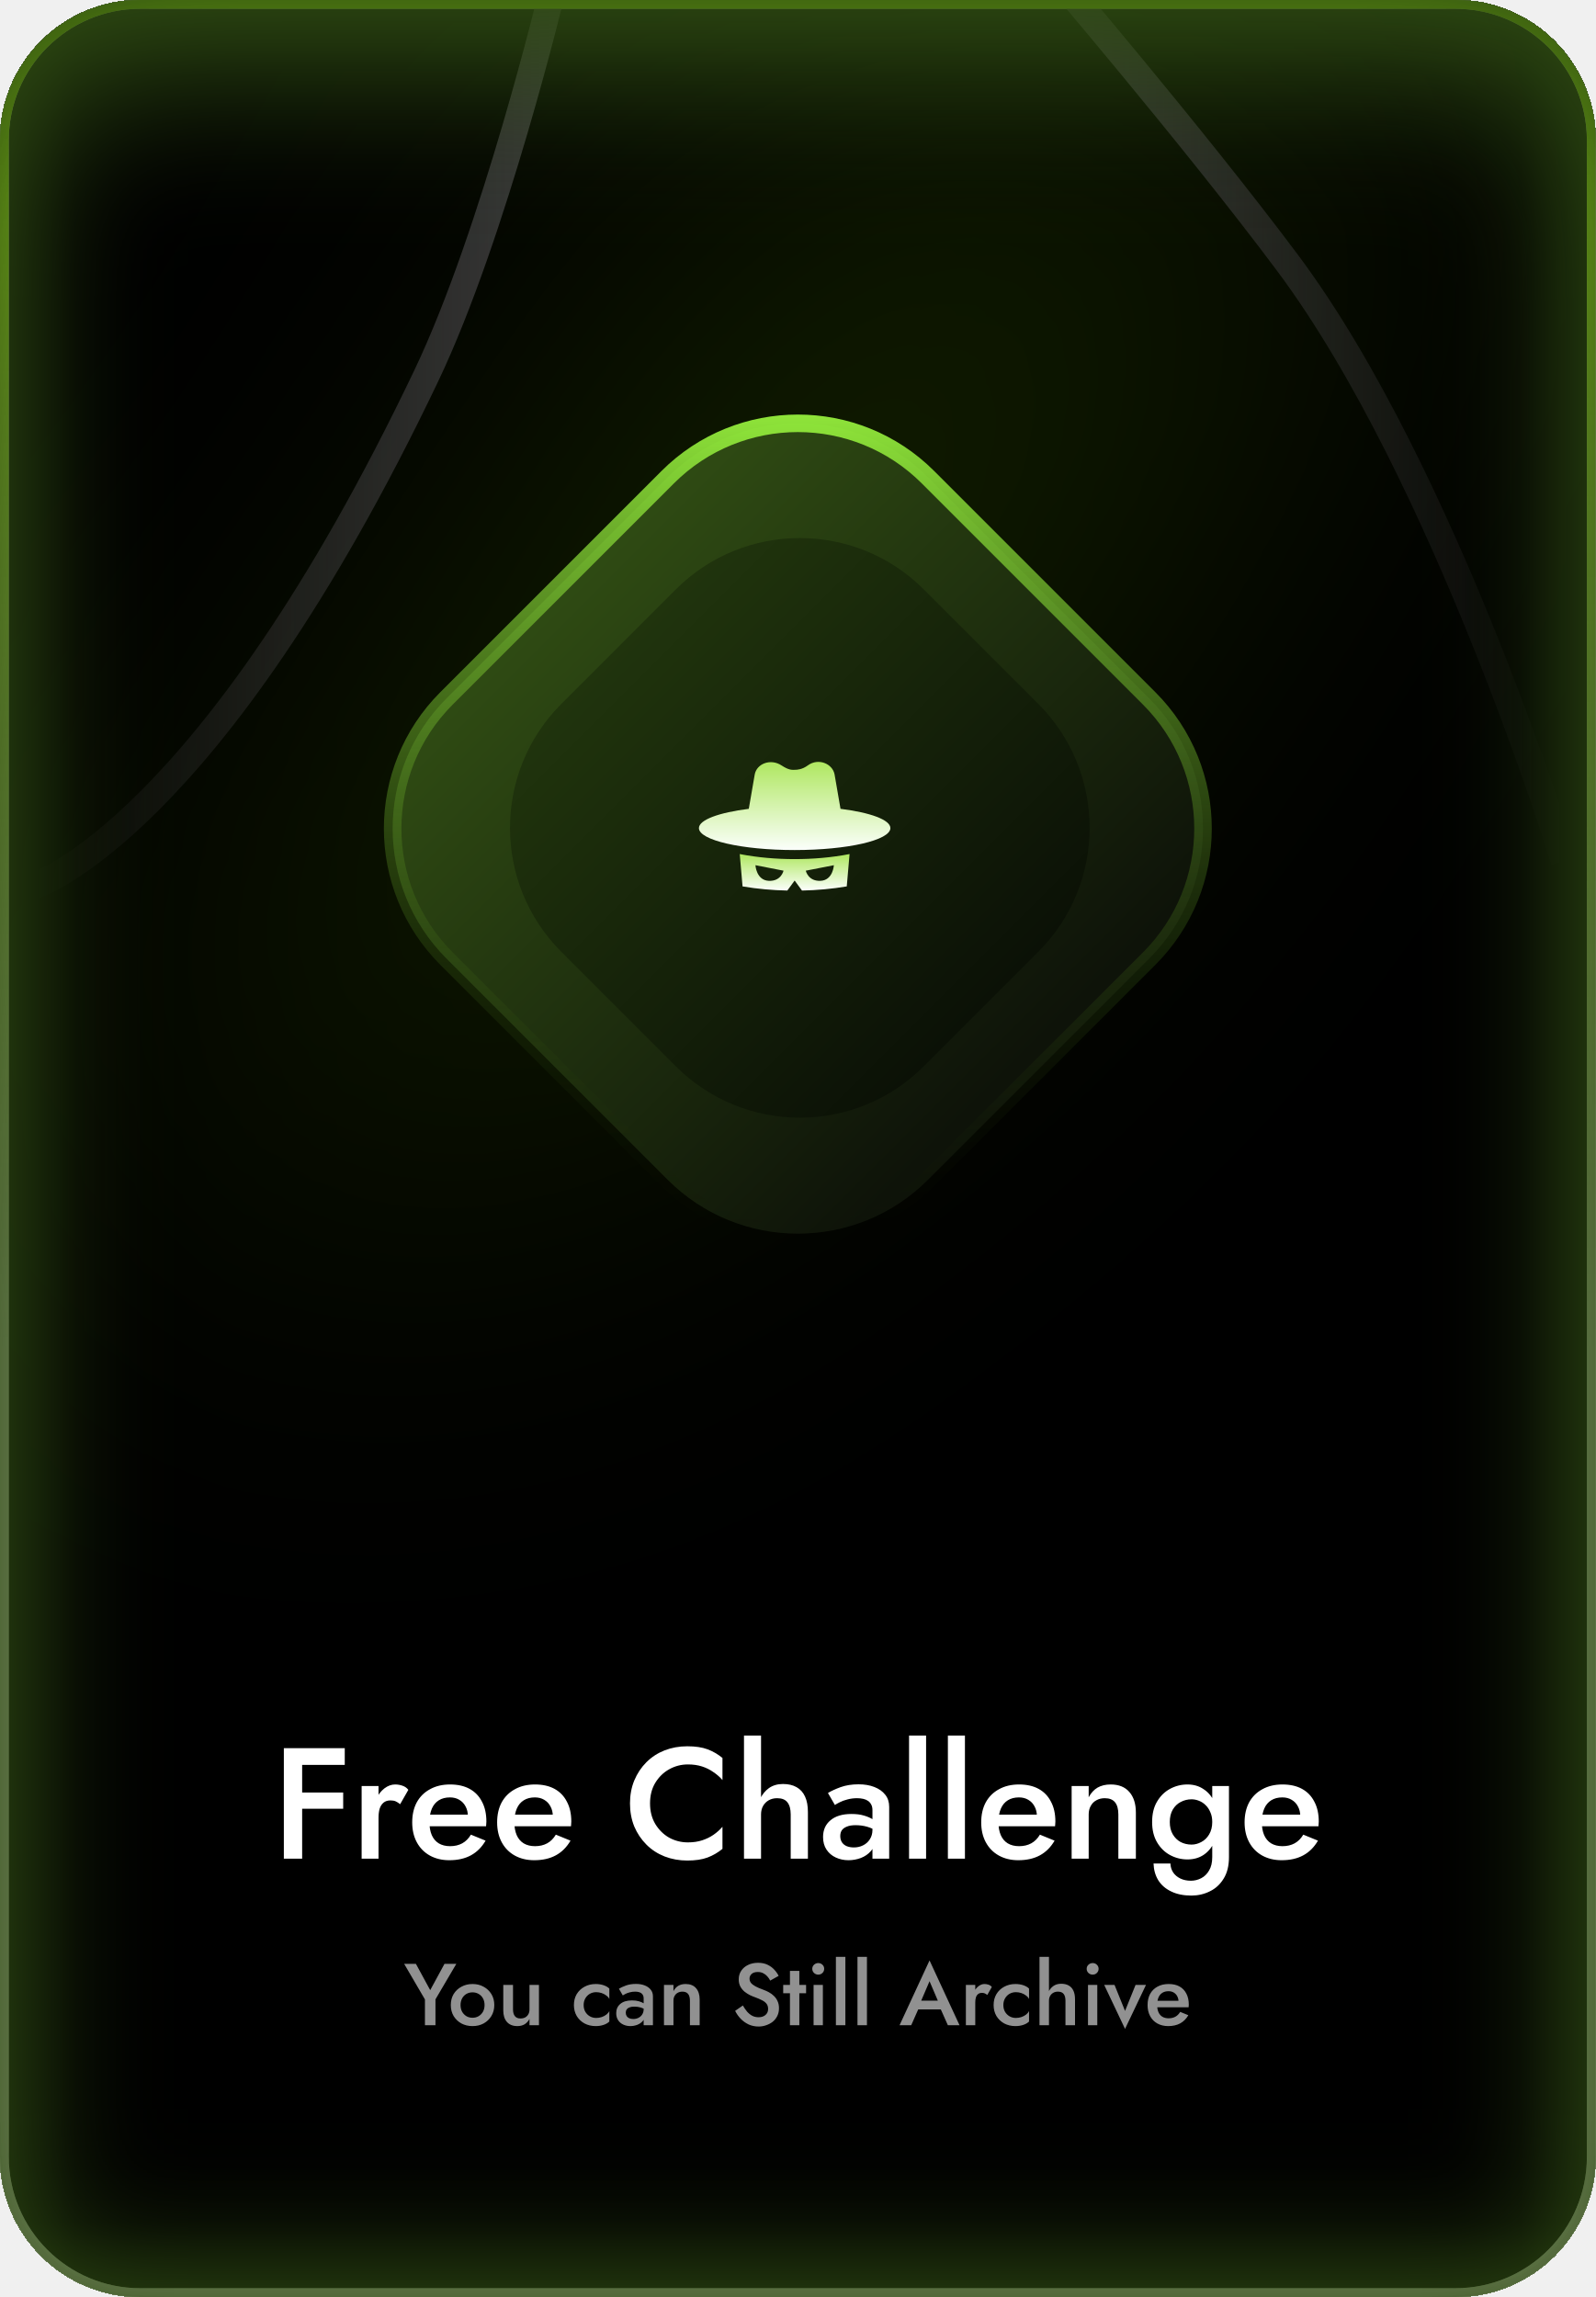
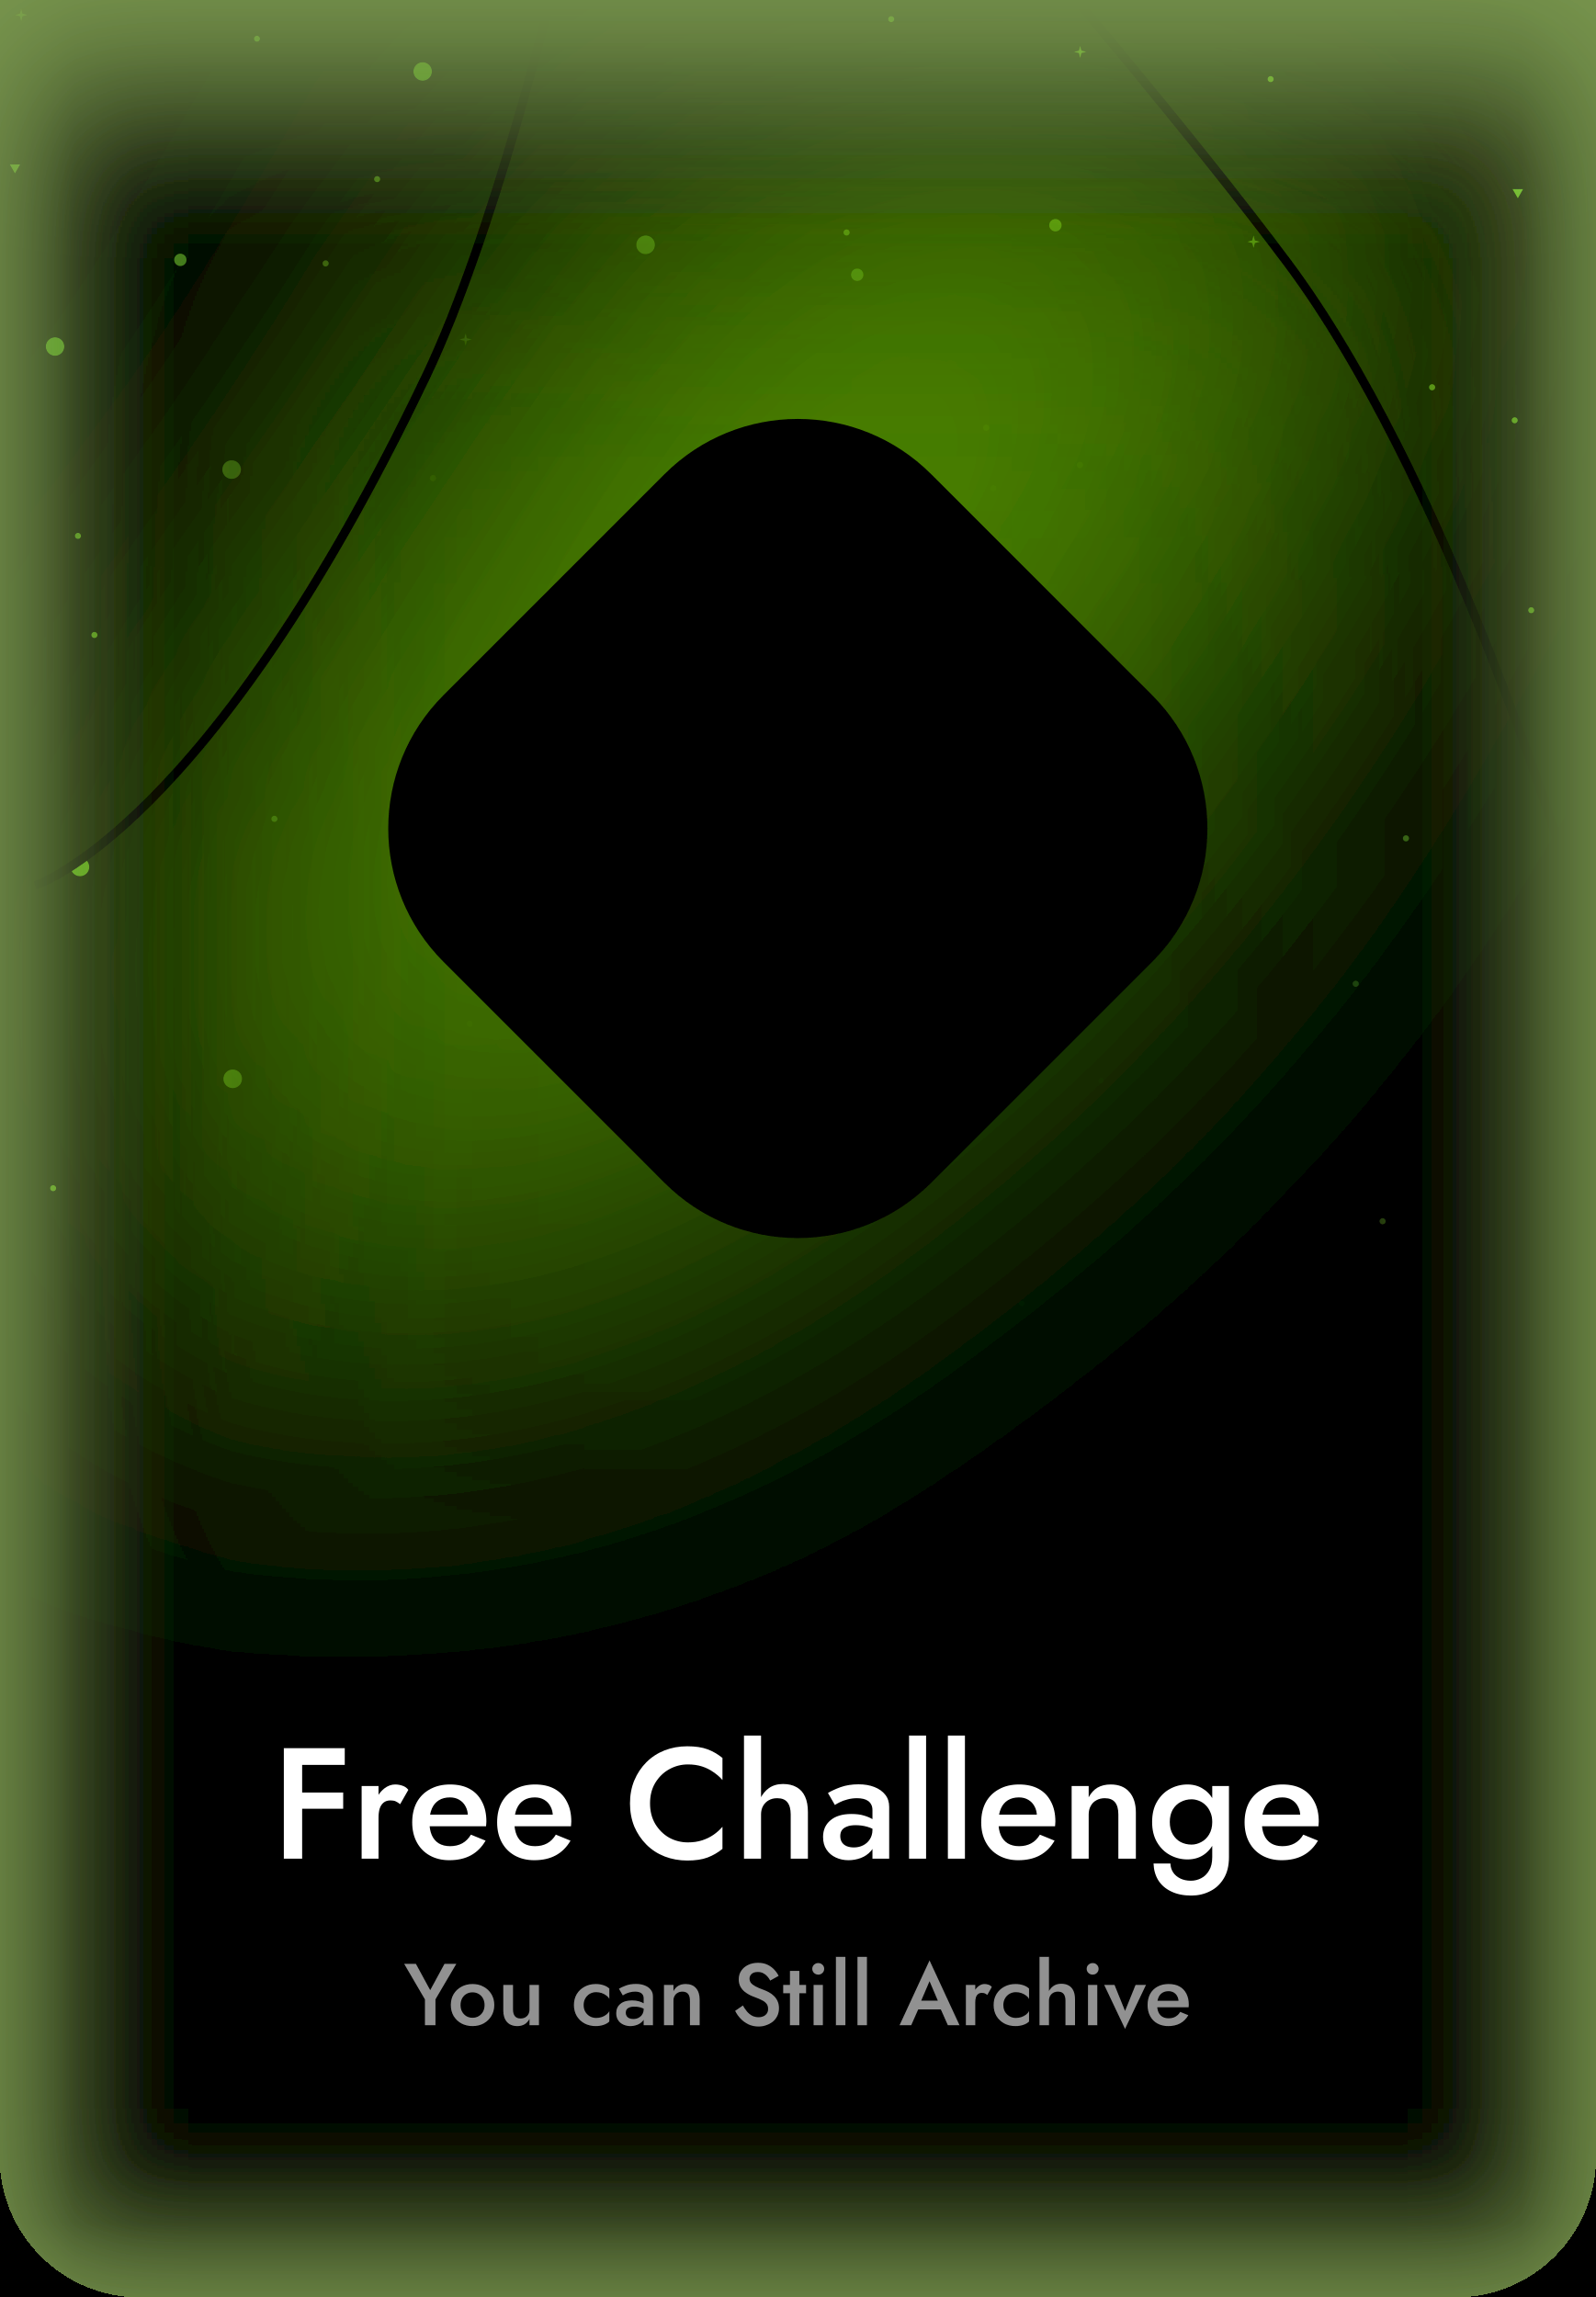
<svg xmlns="http://www.w3.org/2000/svg" width="182" height="262" viewBox="0 0 182 262" fill="none">
  <g id="Frame 83" filter="url(#filter0_i_152_4462)">
-     <g clip-path="url(#clip0_152_4462)">
+     <g clipPath="url(#clip0_152_4462)">
      <rect x="1" y="1" width="180" height="260" rx="15" fill="black" />
+       <g id="stars">
+         <ellipse id="Ellipse" cx="97.774" cy="31.341" rx="0.706" ry="0.706" transform="rotate(-180 97.774 31.3412)" fill="#9EFF3E" fillOpacity="0.15" />
+         <ellipse id="Ellipse_2" cx="120.378" cy="25.691" rx="0.706" ry="0.706" transform="rotate(-180 120.378 25.6905)" fill="#9EFF3E" fillOpacity="0.6" />
+         <ellipse id="Ellipse_3" cx="20.569" cy="29.639" rx="0.706" ry="0.706" transform="rotate(-180 20.569 29.6393)" fill="#9EFF3E" fillOpacity="0.3" />
+         <ellipse id="Ellipse_4" cx="9.122" cy="98.887" rx="1.06" ry="1.06" transform="rotate(-180 9.12214 98.8866)" fill="#9EFF3E" fillOpacity="0.3" />
+         <ellipse id="Ellipse_5" cx="55.923" cy="111.772" rx="1.06" ry="1.06" transform="rotate(-180 55.9229 111.772)" fill="#9EFF3E" fillOpacity="0.3" />
+         <ellipse id="Ellipse_6" cx="73.638" cy="27.927" rx="1.06" ry="1.06" transform="rotate(-180 73.6378 27.9268)" fill="#9EFF3E" fillOpacity="0.15" />
+         <ellipse id="Ellipse_7" cx="26.544" cy="123.051" rx="1.06" ry="1.06" transform="rotate(-180 26.544 123.051)" fill="#9EFF3E" fillOpacity="0.1" />
+         <ellipse id="Ellipse_8" cx="50.368" cy="102.869" rx="1.06" ry="1.06" transform="rotate(-180 50.3682 102.869)" fill="#9EFF3E" fillOpacity="0.15" />
+         <ellipse id="Ellipse_9" cx="26.419" cy="53.56" rx="1.06" ry="1.06" transform="rotate(-180 26.419 53.5596)" fill="#9EFF3E" fillOpacity="0.1" />
+         <ellipse id="Ellipse_10" cx="6.278" cy="39.527" rx="1.06" ry="1.06" transform="rotate(-180 6.27839 39.5272)" fill="#9EFF3E" fillOpacity="0.3" />
+         <ellipse id="Ellipse_11" cx="48.208" cy="8.149" rx="1.06" ry="1.06" transform="rotate(-180 48.2081 8.14949)" fill="#9EFF3E" fillOpacity="0.7" />
+         <ellipse id="Ellipse_12" cx="157.698" cy="139.297" rx="0.353" ry="0.353" transform="rotate(-180 157.698 139.297)" fill="#9EFF3E" fillOpacity="0.15" />
+         <ellipse id="Ellipse_13" cx="125.594" cy="123.264" rx="0.353" ry="0.353" transform="rotate(-180 125.594 123.264)" fill="#9EFF3E" fillOpacity="0.3" />
+         <ellipse id="Ellipse_14" cx="160.362" cy="95.623" rx="0.353" ry="0.353" transform="rotate(-180 160.362 95.6231)" fill="#9EFF3E" fillOpacity="0.1" />
+         <ellipse id="Ellipse_15" cx="77.059" cy="64.156" rx="0.353" ry="0.353" transform="rotate(-180 77.0589 64.1558)" fill="#9EFF3E" fillOpacity="0.3" />
+         <ellipse id="Ellipse_16" cx="154.629" cy="112.209" rx="0.353" ry="0.353" transform="rotate(-180 154.629 112.209)" fill="#9EFF3E" fillOpacity="0.6" />
+         <ellipse id="Ellipse_17" cx="53.582" cy="116.771" rx="0.353" ry="0.353" transform="rotate(-180 53.5824 116.771)" fill="#9EFF3E" fillOpacity="0.1" />
+         <ellipse id="Ellipse_18" cx="43.016" cy="20.431" rx="0.353" ry="0.353" transform="rotate(-180 43.0159 20.4307)" fill="#9EFF3E" fillOpacity="0.15" />
+         <ellipse id="Ellipse_19" cx="53.19" cy="80.292" rx="0.353" ry="0.353" transform="rotate(-180 53.1898 80.2918)" fill="#9EFF3E" fillOpacity="0.1" />
+         <ellipse id="Ellipse_20" cx="163.346" cy="44.174" rx="0.353" ry="0.353" transform="rotate(-180 163.346 44.1739)" fill="#9EFF3E" fillOpacity="0.3" />
+         <ellipse id="Ellipse_21" cx="116.555" cy="148.674" rx="0.353" ry="0.353" transform="rotate(-180 116.555 148.674)" fill="#9EFF3E" fillOpacity="0.3" />
+         <ellipse id="Ellipse_22" cx="113.293" cy="55.703" rx="0.353" ry="0.353" transform="rotate(-180 113.293 55.7032)" fill="#9EFF3E" fillOpacity="0.7" />
+         <ellipse id="Ellipse_23" cx="174.649" cy="69.602" rx="0.353" ry="0.353" transform="rotate(-180 174.649 69.6024)" fill="#9EFF3E" fillOpacity="0.15" />
+         <ellipse id="Ellipse_24" cx="10.768" cy="72.428" rx="0.353" ry="0.353" transform="rotate(-180 10.7679 72.4281)" fill="#9EFF3E" fillOpacity="0.1" />
+         <ellipse id="Ellipse_25" cx="31.299" cy="93.399" rx="0.353" ry="0.353" transform="rotate(-180 31.2992 93.3988)" fill="#9EFF3E" fillOpacity="0.3" />
+         <ellipse id="Ellipse_26" cx="144.926" cy="9.024" rx="0.353" ry="0.353" transform="rotate(-180 144.926 9.02352)" fill="#9EFF3E" fillOpacity="0.1" />
+         <ellipse id="Ellipse_27" cx="112.506" cy="97.179" rx="0.353" ry="0.353" transform="rotate(-180 112.506 97.1793)" fill="#9EFF3E" fillOpacity="0.15" />
+         <ellipse id="Ellipse_28" cx="37.141" cy="30.046" rx="0.353" ry="0.353" transform="rotate(-180 37.1409 30.0462)" fill="#9EFF3E" fillOpacity="0.3" />
+         <ellipse id="Ellipse_29" cx="112.489" cy="48.781" rx="0.353" ry="0.353" transform="rotate(-180 112.489 48.7813)" fill="#9EFF3E" fillOpacity="0.1" />
+         <ellipse id="Ellipse_30" cx="123.168" cy="53.036" rx="0.353" ry="0.353" transform="rotate(-180 123.168 53.036)" fill="#9EFF3E" fillOpacity="0.3" />
+         <ellipse id="Ellipse_31" cx="8.889" cy="61.126" rx="0.353" ry="0.353" transform="rotate(-180 8.889 61.1258)" fill="#9EFF3E" fillOpacity="0.15" />
+         <ellipse id="Ellipse_32" cx="101.649" cy="2.18" rx="0.353" ry="0.353" transform="rotate(-180 101.649 2.17952)" fill="#9EFF3E" fillOpacity="0.1" />
+         <ellipse id="Ellipse_33" cx="96.561" cy="26.517" rx="0.353" ry="0.353" transform="rotate(-180 96.5609 26.5169)" fill="#9EFF3E" fillOpacity="0.1" />
+         <ellipse id="Ellipse_34" cx="6.059" cy="135.53" rx="0.353" ry="0.353" transform="rotate(-180 6.05892 135.53)" fill="#9EFF3E" fillOpacity="0.3" />
+         <ellipse id="Ellipse_35" cx="29.307" cy="4.417" rx="0.353" ry="0.353" transform="rotate(-180 29.307 4.41732)" fill="#9EFF3E" fillOpacity="0.1" />
+         <path id="Polygon" d="M173.122 22.63L172.51 21.57L173.733 21.57L173.122 22.63Z" fill="#9EFF3E" fillOpacity="0.6" />
+         <ellipse id="Ellipse_36" cx="49.385" cy="54.533" rx="0.353" ry="0.353" transform="rotate(-180 49.3851 54.5335)" fill="#9EFF3E" fillOpacity="0.1" />
+         <path id="Polygon_2" d="M1.706 19.804L1.094 18.744L2.317 18.744L1.706 19.804Z" fill="#9EFF3E" fillOpacity="0.1" />
+         <path id="Star" d="M2.419 2.413L2.269 1.856L1.712 1.706L2.269 1.557L2.419 1L2.568 1.557L3.125 1.706L2.568 1.856L2.419 2.413Z" fill="#9EFF3E" fillOpacity="0.1" />
+         <path id="Star_2" d="M142.977 28.28L142.827 27.724L142.271 27.574L142.827 27.424L142.977 26.867L143.127 27.424L143.684 27.574L143.127 27.724L142.977 28.28Z" fill="#9EFF3E" fillOpacity="0.6" />
+         <path id="Star_3" d="M89.483 58.351L89.333 57.794L88.777 57.644L89.333 57.494L89.483 56.938L89.633 57.494L90.189 57.644L89.633 57.794L89.483 58.351Z" fill="#9EFF3E" fillOpacity="0.1" />
+         <path id="Star_4" d="M123.2 6.619L123.05 6.062L122.493 5.912L123.05 5.763L123.2 5.206L123.35 5.763L123.906 5.912L123.35 6.062L123.2 6.619Z" fill="#9EFF3E" fillOpacity="0.8" />
+         <path id="Star_5" d="M113.43 108.876L113.28 108.32L112.724 108.17L113.28 108.02L113.43 107.464L113.58 108.02L114.137 108.17L113.58 108.32L113.43 108.876Z" fill="#9EFF3E" fillOpacity="0.15" />
+         <path id="Star_6" d="M53.106 39.432L52.956 38.875L52.4 38.725L52.956 38.575L53.106 38.019L53.256 38.575L53.812 38.725L53.256 38.875L53.106 39.432Z" fill="#9EFF3E" fillOpacity="0.3" />
+         <ellipse id="Ellipse_37" cx="172.764" cy="47.941" rx="0.353" ry="0.353" transform="rotate(-180 172.764 47.941)" fill="#9EFF3E" fillOpacity="0.3" />
+       </g>
      <g id="Vector 4" filter="url(#filter1_f_152_4462)">
-         <path d="M88.358 18.606C88.358 18.606 88.749 18.005 88.496 18.557L178.778 -13.487C178.778 -13.487 152.69 8.437 127.96 58.713C103.231 108.989 40.843 135.569 40.843 135.569L5.219 121.965C5.219 121.965 37.132 108.73 64.828 60.464C84.044 26.977 87.922 19.808 88.496 18.557L88.358 18.606Z" fill="#5A9B00" fill-opacity="0.25" />
+         <path d="M88.358 18.606C88.358 18.606 88.749 18.005 88.496 18.557L178.778 -13.487C178.778 -13.487 152.69 8.437 127.96 58.713C103.231 108.989 40.843 135.569 40.843 135.569L5.219 121.965C5.219 121.965 37.132 108.73 64.828 60.464C84.044 26.977 87.922 19.808 88.496 18.557L88.358 18.606Z" fill="#5A9B00" fillOpacity="0.25" />
        <path d="M88.358 18.606C88.358 18.606 92.525 12.198 64.828 60.464C37.132 108.73 5.219 121.965 5.219 121.965L40.843 135.569C40.843 135.569 103.231 108.989 127.96 58.713C152.69 8.437 178.778 -13.487 178.778 -13.487C143.467 -0.954 123.669 6.073 88.358 18.606Z" stroke="black" />
      </g>
      <g id="Group 219">
-         <path id="Vector 5" d="M63.034 -1.188C63.034 -1.188 56.384 26.594 48.614 42.875C23.894 94.672 4 101 4 101" stroke="url(#paint0_linear_152_4462)" stroke-width="3" />
-         <path id="Vector 6" d="M119.366 -4C119.366 -4 136.136 15.629 146.855 29.984C164.881 54.125 178.4 98.188 178.4 98.188" stroke="url(#paint1_linear_152_4462)" stroke-width="3" />
+         <path id="Vector 5" d="M63.034 -1.188C63.034 -1.188 56.384 26.594 48.614 42.875C23.894 94.672 4 101 4 101" stroke="url(#paint0_linear_152_4462)" strokeWidth="3" />
+         <path id="Vector 6" d="M119.366 -4C119.366 -4 136.136 15.629 146.855 29.984C164.881 54.125 178.4 98.188 178.4 98.188" stroke="url(#paint1_linear_152_4462)" strokeWidth="3" />
      </g>
      <g id="magnet">
-         <rect id="Rectangle 164" x="36.086" y="94.5" width="77.66" height="77.66" rx="21" transform="rotate(-45 36.0858 94.5)" fill="url(#paint2_linear_152_4462)" stroke="url(#paint3_linear_152_4462)" stroke-width="2" />
+         <rect id="Rectangle 164" x="36.086" y="94.5" width="77.66" height="77.66" rx="21" transform="rotate(-45 36.0858 94.5)" fill="url(#paint2_linear_152_4462)" stroke="url(#paint3_linear_152_4462)" strokeWidth="2" />
        <path id="Rectangle 165" d="M64.027 108.57C56.216 100.759 56.216 88.096 64.027 80.286L77.084 67.229C84.894 59.418 97.557 59.418 105.368 67.229L118.425 80.286C126.235 88.096 126.235 100.759 118.425 108.57L105.368 121.627C97.557 129.437 84.894 129.437 77.084 121.627L64.027 108.57Z" fill="url(#paint4_linear_152_4462)" />
-         <g id="hacker 1" clip-path="url(#clip1_152_4462)">
+         <g id="hacker 1" clipPath="url(#clip1_152_4462)">
          <g id="SVGRepo_iconCarrier">
            <g id="Group">
              <path id="Vector" d="M95.867 92.255C95.588 90.62 95.284 88.844 95.191 88.338C94.965 87.106 93.341 86.416 92.135 87.305C91.503 87.771 90.937 87.805 90.637 87.805C90.337 87.805 90.005 87.871 89.139 87.305C87.885 86.485 86.309 87.106 86.083 88.338C85.99 88.844 85.686 90.62 85.407 92.255C82.018 92.68 79.719 93.506 79.719 94.454C79.719 95.838 84.608 96.958 90.637 96.958C96.667 96.958 101.556 95.838 101.556 94.454C101.556 93.506 99.256 92.68 95.867 92.255Z" fill="url(#paint5_linear_152_4462)" />
              <path id="Vector_2" d="M84.373 97.415L84.695 101.105C86.382 101.392 88.096 101.541 89.8 101.578L90.637 100.436L91.474 101.578C93.179 101.541 94.892 101.392 96.58 101.105L96.901 97.415C94.838 97.815 92.726 97.991 90.637 97.991C88.548 97.991 86.437 97.815 84.373 97.415ZM87.681 100.467C86.254 100.4 86.164 98.686 86.164 98.686L89.368 99.311C89.368 99.311 89.109 100.535 87.681 100.467ZM95.11 98.686C95.11 98.686 95.021 100.4 93.593 100.467C92.166 100.535 91.906 99.311 91.906 99.311L95.11 98.686Z" fill="url(#paint6_linear_152_4462)" />
            </g>
          </g>
        </g>
      </g>
      <g id="Frame 84">
        <path id="Free Challenge" d="M33.689 201.308V199.4H39.323V201.308H33.689ZM33.689 206.312V204.458H39.143V206.312H33.689ZM32.375 199.4H34.463V212H32.375V199.4ZM43.174 203.72V212H41.248V203.72H43.174ZM45.64 205.79C45.46 205.646 45.292 205.538 45.136 205.466C44.98 205.394 44.782 205.358 44.542 205.358C44.218 205.358 43.954 205.442 43.75 205.61C43.546 205.778 43.396 206.012 43.3 206.312C43.216 206.6 43.174 206.942 43.174 207.338L42.526 206.96C42.526 206.3 42.646 205.718 42.886 205.214C43.138 204.698 43.456 204.29 43.84 203.99C44.236 203.69 44.644 203.54 45.064 203.54C45.364 203.54 45.646 203.588 45.91 203.684C46.174 203.768 46.396 203.924 46.576 204.152L45.64 205.79ZM51.246 212.18C50.406 212.18 49.662 212 49.014 211.64C48.378 211.28 47.886 210.776 47.538 210.128C47.19 209.48 47.016 208.724 47.016 207.86C47.016 206.984 47.19 206.222 47.538 205.574C47.898 204.926 48.402 204.428 49.05 204.08C49.698 203.72 50.46 203.54 51.336 203.54C52.212 203.54 52.956 203.708 53.568 204.044C54.18 204.38 54.648 204.866 54.972 205.502C55.308 206.126 55.476 206.882 55.476 207.77C55.476 207.866 55.47 207.968 55.458 208.076C55.458 208.184 55.452 208.262 55.44 208.31H48.168V206.978H53.784L53.19 207.806C53.226 207.734 53.262 207.638 53.298 207.518C53.346 207.386 53.37 207.278 53.37 207.194C53.37 206.75 53.28 206.366 53.1 206.042C52.932 205.718 52.692 205.466 52.38 205.286C52.08 205.106 51.726 205.016 51.318 205.016C50.826 205.016 50.406 205.124 50.058 205.34C49.71 205.556 49.446 205.868 49.266 206.276C49.086 206.684 48.99 207.188 48.978 207.788C48.978 208.388 49.068 208.898 49.248 209.318C49.428 209.726 49.692 210.038 50.04 210.254C50.4 210.47 50.832 210.578 51.336 210.578C51.864 210.578 52.326 210.47 52.722 210.254C53.118 210.038 53.448 209.708 53.712 209.264L55.386 209.948C54.954 210.692 54.396 211.25 53.712 211.622C53.028 211.994 52.206 212.18 51.246 212.18ZM60.932 212.18C60.092 212.18 59.348 212 58.7 211.64C58.064 211.28 57.572 210.776 57.224 210.128C56.876 209.48 56.702 208.724 56.702 207.86C56.702 206.984 56.876 206.222 57.224 205.574C57.584 204.926 58.088 204.428 58.736 204.08C59.384 203.72 60.146 203.54 61.022 203.54C61.898 203.54 62.642 203.708 63.254 204.044C63.866 204.38 64.334 204.866 64.658 205.502C64.994 206.126 65.162 206.882 65.162 207.77C65.162 207.866 65.156 207.968 65.144 208.076C65.144 208.184 65.138 208.262 65.126 208.31H57.854V206.978H63.47L62.876 207.806C62.912 207.734 62.948 207.638 62.984 207.518C63.032 207.386 63.056 207.278 63.056 207.194C63.056 206.75 62.966 206.366 62.786 206.042C62.618 205.718 62.378 205.466 62.066 205.286C61.766 205.106 61.412 205.016 61.004 205.016C60.512 205.016 60.092 205.124 59.744 205.34C59.396 205.556 59.132 205.868 58.952 206.276C58.772 206.684 58.676 207.188 58.664 207.788C58.664 208.388 58.754 208.898 58.934 209.318C59.114 209.726 59.378 210.038 59.726 210.254C60.086 210.47 60.518 210.578 61.022 210.578C61.55 210.578 62.012 210.47 62.408 210.254C62.804 210.038 63.134 209.708 63.398 209.264L65.072 209.948C64.64 210.692 64.082 211.25 63.398 211.622C62.714 211.994 61.892 212.18 60.932 212.18ZM74.142 205.7C74.142 206.588 74.34 207.368 74.736 208.04C75.144 208.712 75.672 209.234 76.32 209.606C76.98 209.966 77.694 210.146 78.462 210.146C79.062 210.146 79.602 210.068 80.082 209.912C80.562 209.756 80.994 209.546 81.378 209.282C81.774 209.006 82.116 208.7 82.404 208.364V210.884C81.876 211.316 81.306 211.646 80.694 211.874C80.082 212.102 79.314 212.216 78.39 212.216C77.466 212.216 76.602 212.06 75.798 211.748C75.006 211.436 74.316 210.986 73.728 210.398C73.14 209.81 72.678 209.12 72.342 208.328C72.018 207.524 71.856 206.648 71.856 205.7C71.856 204.752 72.018 203.882 72.342 203.09C72.678 202.286 73.14 201.59 73.728 201.002C74.316 200.414 75.006 199.964 75.798 199.652C76.602 199.34 77.466 199.184 78.39 199.184C79.314 199.184 80.082 199.298 80.694 199.526C81.306 199.754 81.876 200.084 82.404 200.516V203.036C82.116 202.7 81.774 202.4 81.378 202.136C80.994 201.86 80.562 201.644 80.082 201.488C79.602 201.332 79.062 201.254 78.462 201.254C77.694 201.254 76.98 201.44 76.32 201.812C75.672 202.172 75.144 202.688 74.736 203.36C74.34 204.02 74.142 204.8 74.142 205.7ZM86.803 197.96V212H84.859V197.96H86.803ZM90.187 206.96C90.187 206.348 90.061 205.886 89.809 205.574C89.569 205.262 89.179 205.106 88.639 205.106C88.279 205.106 87.961 205.184 87.685 205.34C87.409 205.496 87.193 205.712 87.037 205.988C86.881 206.264 86.803 206.588 86.803 206.96H86.335C86.335 206.3 86.455 205.712 86.695 205.196C86.935 204.68 87.271 204.266 87.703 203.954C88.147 203.642 88.681 203.486 89.305 203.486C89.917 203.486 90.433 203.606 90.853 203.846C91.285 204.086 91.609 204.446 91.825 204.926C92.041 205.394 92.149 205.982 92.149 206.69V212H90.187V206.96ZM95.839 209.426C95.839 209.702 95.905 209.942 96.037 210.146C96.169 210.338 96.349 210.482 96.577 210.578C96.817 210.674 97.087 210.722 97.387 210.722C97.771 210.722 98.119 210.644 98.431 210.488C98.755 210.332 99.013 210.104 99.205 209.804C99.409 209.492 99.511 209.132 99.511 208.724L99.799 209.804C99.799 210.332 99.643 210.776 99.331 211.136C99.031 211.484 98.647 211.748 98.179 211.928C97.723 212.096 97.255 212.18 96.775 212.18C96.259 212.18 95.779 212.078 95.335 211.874C94.891 211.67 94.537 211.37 94.273 210.974C94.009 210.578 93.877 210.098 93.877 209.534C93.877 208.73 94.159 208.094 94.723 207.626C95.287 207.146 96.085 206.906 97.117 206.906C97.669 206.906 98.143 206.966 98.539 207.086C98.947 207.206 99.283 207.35 99.547 207.518C99.811 207.674 99.997 207.818 100.105 207.95V208.94C99.733 208.676 99.337 208.484 98.917 208.364C98.497 208.244 98.053 208.184 97.585 208.184C97.177 208.184 96.847 208.238 96.595 208.346C96.343 208.442 96.151 208.58 96.019 208.76C95.899 208.94 95.839 209.162 95.839 209.426ZM95.227 205.88L94.435 204.512C94.807 204.284 95.287 204.062 95.875 203.846C96.475 203.63 97.159 203.522 97.927 203.522C98.611 203.522 99.211 203.624 99.727 203.828C100.255 204.032 100.669 204.326 100.969 204.71C101.269 205.082 101.419 205.544 101.419 206.096V212H99.511V206.474C99.511 206.21 99.463 205.994 99.367 205.826C99.283 205.658 99.163 205.52 99.007 205.412C98.851 205.304 98.665 205.226 98.449 205.178C98.233 205.13 97.999 205.106 97.747 205.106C97.363 205.106 96.997 205.154 96.649 205.25C96.313 205.334 96.019 205.442 95.767 205.574C95.527 205.694 95.347 205.796 95.227 205.88ZM103.685 197.96H105.629V212H103.685V197.96ZM108.115 197.96H110.059V212H108.115V197.96ZM116.145 212.18C115.305 212.18 114.561 212 113.913 211.64C113.277 211.28 112.785 210.776 112.437 210.128C112.089 209.48 111.915 208.724 111.915 207.86C111.915 206.984 112.089 206.222 112.437 205.574C112.797 204.926 113.301 204.428 113.949 204.08C114.597 203.72 115.359 203.54 116.235 203.54C117.111 203.54 117.855 203.708 118.467 204.044C119.079 204.38 119.547 204.866 119.871 205.502C120.207 206.126 120.375 206.882 120.375 207.77C120.375 207.866 120.369 207.968 120.357 208.076C120.357 208.184 120.351 208.262 120.339 208.31H113.067V206.978H118.683L118.089 207.806C118.125 207.734 118.161 207.638 118.197 207.518C118.245 207.386 118.269 207.278 118.269 207.194C118.269 206.75 118.179 206.366 117.999 206.042C117.831 205.718 117.591 205.466 117.279 205.286C116.979 205.106 116.625 205.016 116.217 205.016C115.725 205.016 115.305 205.124 114.957 205.34C114.609 205.556 114.345 205.868 114.165 206.276C113.985 206.684 113.889 207.188 113.877 207.788C113.877 208.388 113.967 208.898 114.147 209.318C114.327 209.726 114.591 210.038 114.939 210.254C115.299 210.47 115.731 210.578 116.235 210.578C116.763 210.578 117.225 210.47 117.621 210.254C118.017 210.038 118.347 209.708 118.611 209.264L120.285 209.948C119.853 210.692 119.295 211.25 118.611 211.622C117.927 211.994 117.105 212.18 116.145 212.18ZM127.558 206.96C127.558 206.348 127.432 205.886 127.18 205.574C126.928 205.262 126.538 205.106 126.01 205.106C125.65 205.106 125.332 205.184 125.056 205.34C124.78 205.484 124.564 205.7 124.408 205.988C124.252 206.264 124.174 206.588 124.174 206.96V212H122.23V203.72H124.174V204.998C124.438 204.506 124.774 204.14 125.182 203.9C125.602 203.66 126.1 203.54 126.676 203.54C127.612 203.54 128.326 203.828 128.818 204.404C129.31 204.968 129.556 205.748 129.556 206.744V212H127.558V206.96ZM131.571 212.558H133.497C133.509 212.93 133.611 213.266 133.803 213.566C134.007 213.866 134.283 214.1 134.631 214.268C134.979 214.436 135.381 214.52 135.837 214.52C136.245 214.52 136.635 214.424 137.007 214.232C137.379 214.04 137.679 213.746 137.907 213.35C138.147 212.954 138.267 212.444 138.267 211.82V203.72H140.175V211.82C140.175 212.816 139.971 213.638 139.563 214.286C139.167 214.934 138.645 215.414 137.997 215.726C137.349 216.05 136.647 216.212 135.891 216.212C134.991 216.212 134.223 216.056 133.587 215.744C132.951 215.444 132.459 215.018 132.111 214.466C131.775 213.914 131.595 213.278 131.571 212.558ZM131.409 207.824C131.409 206.9 131.595 206.126 131.967 205.502C132.339 204.866 132.831 204.38 133.443 204.044C134.067 203.708 134.733 203.54 135.441 203.54C136.137 203.54 136.743 203.714 137.259 204.062C137.787 204.398 138.201 204.884 138.501 205.52C138.813 206.156 138.969 206.924 138.969 207.824C138.969 208.712 138.813 209.474 138.501 210.11C138.201 210.746 137.787 211.238 137.259 211.586C136.743 211.922 136.137 212.09 135.441 212.09C134.733 212.09 134.067 211.922 133.443 211.586C132.831 211.25 132.339 210.764 131.967 210.128C131.595 209.492 131.409 208.724 131.409 207.824ZM133.425 207.824C133.425 208.376 133.539 208.844 133.767 209.228C133.995 209.612 134.295 209.906 134.667 210.11C135.051 210.302 135.465 210.398 135.909 210.398C136.281 210.398 136.647 210.302 137.007 210.11C137.379 209.918 137.679 209.63 137.907 209.246C138.147 208.85 138.267 208.376 138.267 207.824C138.267 207.392 138.195 207.02 138.051 206.708C137.919 206.384 137.739 206.114 137.511 205.898C137.283 205.67 137.025 205.502 136.737 205.394C136.461 205.286 136.185 205.232 135.909 205.232C135.465 205.232 135.051 205.334 134.667 205.538C134.295 205.73 133.995 206.018 133.767 206.402C133.539 206.786 133.425 207.26 133.425 207.824ZM146.186 212.18C145.346 212.18 144.602 212 143.954 211.64C143.318 211.28 142.826 210.776 142.478 210.128C142.13 209.48 141.956 208.724 141.956 207.86C141.956 206.984 142.13 206.222 142.478 205.574C142.838 204.926 143.342 204.428 143.99 204.08C144.638 203.72 145.4 203.54 146.276 203.54C147.152 203.54 147.896 203.708 148.508 204.044C149.12 204.38 149.588 204.866 149.912 205.502C150.248 206.126 150.416 206.882 150.416 207.77C150.416 207.866 150.41 207.968 150.398 208.076C150.398 208.184 150.392 208.262 150.38 208.31H143.108V206.978H148.724L148.13 207.806C148.166 207.734 148.202 207.638 148.238 207.518C148.286 207.386 148.31 207.278 148.31 207.194C148.31 206.75 148.22 206.366 148.04 206.042C147.872 205.718 147.632 205.466 147.32 205.286C147.02 205.106 146.666 205.016 146.258 205.016C145.766 205.016 145.346 205.124 144.998 205.34C144.65 205.556 144.386 205.868 144.206 206.276C144.026 206.684 143.93 207.188 143.918 207.788C143.918 208.388 144.008 208.898 144.188 209.318C144.368 209.726 144.632 210.038 144.98 210.254C145.34 210.47 145.772 210.578 146.276 210.578C146.804 210.578 147.266 210.47 147.662 210.254C148.058 210.038 148.388 209.708 148.652 209.264L150.326 209.948C149.894 210.692 149.336 211.25 148.652 211.622C147.968 211.994 147.146 212.18 146.186 212.18Z" fill="white" />
        <path id="You can Still Archive" d="M50.698 224H52.048L49.668 228.05V231H48.468V228.06L46.098 224H47.438L49.068 227L50.698 224ZM51.418 228.7C51.418 228.227 51.525 227.81 51.738 227.45C51.958 227.09 52.255 226.81 52.628 226.61C53.002 226.403 53.425 226.3 53.898 226.3C54.371 226.3 54.791 226.403 55.158 226.61C55.532 226.81 55.828 227.09 56.048 227.45C56.268 227.81 56.378 228.227 56.378 228.7C56.378 229.167 56.268 229.583 56.048 229.95C55.828 230.31 55.532 230.593 55.158 230.8C54.791 231 54.371 231.1 53.898 231.1C53.425 231.1 53.002 231 52.628 230.8C52.255 230.593 51.958 230.31 51.738 229.95C51.525 229.583 51.418 229.167 51.418 228.7ZM52.528 228.7C52.528 228.987 52.588 229.24 52.708 229.46C52.828 229.673 52.992 229.843 53.198 229.97C53.405 230.09 53.638 230.15 53.898 230.15C54.151 230.15 54.382 230.09 54.588 229.97C54.801 229.843 54.968 229.673 55.088 229.46C55.208 229.24 55.268 228.987 55.268 228.7C55.268 228.413 55.208 228.16 55.088 227.94C54.968 227.72 54.801 227.55 54.588 227.43C54.382 227.31 54.151 227.25 53.898 227.25C53.638 227.25 53.405 227.31 53.198 227.43C52.992 227.55 52.828 227.72 52.708 227.94C52.588 228.16 52.528 228.413 52.528 228.7ZM58.513 229.2C58.513 229.527 58.583 229.78 58.723 229.96C58.863 230.14 59.076 230.23 59.363 230.23C59.57 230.23 59.75 230.19 59.903 230.11C60.056 230.023 60.176 229.903 60.263 229.75C60.35 229.59 60.393 229.407 60.393 229.2V226.4H61.473V231H60.393V230.29C60.246 230.557 60.056 230.76 59.823 230.9C59.596 231.033 59.323 231.1 59.003 231.1C58.49 231.1 58.093 230.94 57.813 230.62C57.54 230.3 57.403 229.867 57.403 229.32V226.4H58.513V229.2ZM66.57 228.7C66.57 228.993 66.633 229.25 66.76 229.47C66.887 229.683 67.057 229.853 67.27 229.98C67.49 230.107 67.734 230.17 68 230.17C68.22 230.17 68.43 230.137 68.63 230.07C68.83 230.003 69.007 229.91 69.16 229.79C69.314 229.67 69.427 229.537 69.5 229.39V230.58C69.34 230.74 69.124 230.867 68.85 230.96C68.577 231.053 68.277 231.1 67.95 231.1C67.477 231.1 67.05 231 66.67 230.8C66.297 230.593 66 230.31 65.78 229.95C65.567 229.583 65.46 229.167 65.46 228.7C65.46 228.227 65.567 227.81 65.78 227.45C66 227.09 66.297 226.81 66.67 226.61C67.05 226.403 67.477 226.3 67.95 226.3C68.277 226.3 68.577 226.347 68.85 226.44C69.124 226.533 69.34 226.66 69.5 226.82V228.01C69.427 227.857 69.31 227.723 69.15 227.61C68.997 227.49 68.82 227.397 68.62 227.33C68.42 227.263 68.213 227.23 68 227.23C67.734 227.23 67.49 227.293 67.27 227.42C67.057 227.547 66.887 227.72 66.76 227.94C66.633 228.16 66.57 228.413 66.57 228.7ZM71.374 229.57C71.374 229.723 71.411 229.857 71.484 229.97C71.557 230.077 71.657 230.157 71.784 230.21C71.917 230.263 72.067 230.29 72.234 230.29C72.447 230.29 72.641 230.247 72.814 230.16C72.994 230.073 73.137 229.947 73.244 229.78C73.357 229.607 73.414 229.407 73.414 229.18L73.574 229.78C73.574 230.073 73.487 230.32 73.314 230.52C73.147 230.713 72.934 230.86 72.674 230.96C72.421 231.053 72.161 231.1 71.894 231.1C71.607 231.1 71.341 231.043 71.094 230.93C70.847 230.817 70.651 230.65 70.504 230.43C70.357 230.21 70.284 229.943 70.284 229.63C70.284 229.183 70.441 228.83 70.754 228.57C71.067 228.303 71.511 228.17 72.084 228.17C72.391 228.17 72.654 228.203 72.874 228.27C73.101 228.337 73.287 228.417 73.434 228.51C73.581 228.597 73.684 228.677 73.744 228.75V229.3C73.537 229.153 73.317 229.047 73.084 228.98C72.851 228.913 72.604 228.88 72.344 228.88C72.117 228.88 71.934 228.91 71.794 228.97C71.654 229.023 71.547 229.1 71.474 229.2C71.407 229.3 71.374 229.423 71.374 229.57ZM71.034 227.6L70.594 226.84C70.801 226.713 71.067 226.59 71.394 226.47C71.727 226.35 72.107 226.29 72.534 226.29C72.914 226.29 73.247 226.347 73.534 226.46C73.827 226.573 74.057 226.737 74.224 226.95C74.391 227.157 74.474 227.413 74.474 227.72V231H73.414V227.93C73.414 227.783 73.387 227.663 73.334 227.57C73.287 227.477 73.221 227.4 73.134 227.34C73.047 227.28 72.944 227.237 72.824 227.21C72.704 227.183 72.574 227.17 72.434 227.17C72.221 227.17 72.017 227.197 71.824 227.25C71.637 227.297 71.474 227.357 71.334 227.43C71.201 227.497 71.101 227.553 71.034 227.6ZM78.693 228.2C78.693 227.86 78.623 227.603 78.483 227.43C78.343 227.257 78.126 227.17 77.833 227.17C77.633 227.17 77.456 227.213 77.303 227.3C77.15 227.38 77.03 227.5 76.943 227.66C76.856 227.813 76.813 227.993 76.813 228.2V231H75.733V226.4H76.813V227.11C76.96 226.837 77.146 226.633 77.373 226.5C77.606 226.367 77.883 226.3 78.203 226.3C78.723 226.3 79.12 226.46 79.393 226.78C79.666 227.093 79.803 227.527 79.803 228.08V231H78.693V228.2ZM84.73 228.75C84.884 229.017 85.047 229.253 85.22 229.46C85.4 229.66 85.597 229.817 85.81 229.93C86.024 230.037 86.264 230.09 86.53 230.09C86.85 230.09 87.11 230.003 87.31 229.83C87.51 229.657 87.61 229.433 87.61 229.16C87.61 228.9 87.547 228.693 87.42 228.54C87.294 228.38 87.117 228.247 86.89 228.14C86.67 228.027 86.414 227.917 86.12 227.81C85.947 227.75 85.754 227.67 85.54 227.57C85.327 227.463 85.124 227.333 84.93 227.18C84.737 227.02 84.577 226.827 84.45 226.6C84.324 226.367 84.26 226.087 84.26 225.76C84.26 225.387 84.357 225.06 84.55 224.78C84.744 224.493 85.004 224.273 85.33 224.12C85.664 223.96 86.04 223.88 86.46 223.88C86.874 223.88 87.234 223.953 87.54 224.1C87.847 224.247 88.104 224.433 88.31 224.66C88.524 224.887 88.69 225.123 88.81 225.37L87.85 225.91C87.764 225.737 87.654 225.577 87.52 225.43C87.387 225.277 87.23 225.157 87.05 225.07C86.877 224.977 86.674 224.93 86.44 224.93C86.114 224.93 85.874 225.007 85.72 225.16C85.567 225.307 85.49 225.48 85.49 225.68C85.49 225.86 85.544 226.023 85.65 226.17C85.764 226.31 85.937 226.443 86.17 226.57C86.404 226.697 86.707 226.827 87.08 226.96C87.287 227.033 87.494 227.127 87.7 227.24C87.914 227.353 88.107 227.497 88.28 227.67C88.454 227.837 88.59 228.033 88.69 228.26C88.797 228.487 88.85 228.753 88.85 229.06C88.85 229.387 88.787 229.68 88.66 229.94C88.534 230.2 88.36 230.42 88.14 230.6C87.92 230.773 87.67 230.907 87.39 231C87.117 231.1 86.83 231.15 86.53 231.15C86.117 231.15 85.734 231.07 85.38 230.91C85.034 230.743 84.73 230.523 84.47 230.25C84.21 229.977 84.004 229.68 83.85 229.36L84.73 228.75ZM89.331 226.4H91.941V227.35H89.331V226.4ZM90.101 224.8H91.171V231H90.101V224.8ZM92.646 224.57C92.646 224.383 92.713 224.227 92.846 224.1C92.986 223.973 93.146 223.91 93.326 223.91C93.519 223.91 93.679 223.973 93.806 224.1C93.939 224.227 94.006 224.383 94.006 224.57C94.006 224.75 93.939 224.907 93.806 225.04C93.679 225.167 93.519 225.23 93.326 225.23C93.146 225.23 92.986 225.167 92.846 225.04C92.713 224.907 92.646 224.75 92.646 224.57ZM92.796 226.4H93.856V231H92.796V226.4ZM95.342 223.2H96.422V231H95.342V223.2ZM97.803 223.2H98.883V231H97.803V223.2ZM104.192 229.2L104.412 228.2H107.662L107.892 229.2H104.192ZM106.022 225.98L104.922 228.55L104.902 228.81L103.932 231H102.602L106.022 223.61L109.442 231H108.112L107.162 228.87L107.132 228.58L106.022 225.98ZM111.237 226.4V231H110.167V226.4H111.237ZM112.607 227.55C112.507 227.47 112.413 227.41 112.327 227.37C112.24 227.33 112.13 227.31 111.997 227.31C111.817 227.31 111.67 227.357 111.557 227.45C111.443 227.543 111.36 227.673 111.307 227.84C111.26 228 111.237 228.19 111.237 228.41L110.877 228.2C110.877 227.833 110.943 227.51 111.077 227.23C111.217 226.943 111.393 226.717 111.607 226.55C111.827 226.383 112.053 226.3 112.287 226.3C112.453 226.3 112.61 226.327 112.757 226.38C112.903 226.427 113.027 226.513 113.127 226.64L112.607 227.55ZM114.441 228.7C114.441 228.993 114.505 229.25 114.631 229.47C114.758 229.683 114.928 229.853 115.141 229.98C115.361 230.107 115.605 230.17 115.871 230.17C116.091 230.17 116.301 230.137 116.501 230.07C116.701 230.003 116.878 229.91 117.031 229.79C117.185 229.67 117.298 229.537 117.371 229.39V230.58C117.211 230.74 116.995 230.867 116.721 230.96C116.448 231.053 116.148 231.1 115.821 231.1C115.348 231.1 114.921 231 114.541 230.8C114.168 230.593 113.871 230.31 113.651 229.95C113.438 229.583 113.331 229.167 113.331 228.7C113.331 228.227 113.438 227.81 113.651 227.45C113.871 227.09 114.168 226.81 114.541 226.61C114.921 226.403 115.348 226.3 115.821 226.3C116.148 226.3 116.448 226.347 116.721 226.44C116.995 226.533 117.211 226.66 117.371 226.82V228.01C117.298 227.857 117.181 227.723 117.021 227.61C116.868 227.49 116.691 227.397 116.491 227.33C116.291 227.263 116.085 227.23 115.871 227.23C115.605 227.23 115.361 227.293 115.141 227.42C114.928 227.547 114.758 227.72 114.631 227.94C114.505 228.16 114.441 228.413 114.441 228.7ZM119.645 223.2V231H118.565V223.2H119.645ZM121.525 228.2C121.525 227.86 121.455 227.603 121.315 227.43C121.182 227.257 120.965 227.17 120.665 227.17C120.465 227.17 120.288 227.213 120.135 227.3C119.982 227.387 119.862 227.507 119.775 227.66C119.688 227.813 119.645 227.993 119.645 228.2H119.385C119.385 227.833 119.452 227.507 119.585 227.22C119.718 226.933 119.905 226.703 120.145 226.53C120.392 226.357 120.688 226.27 121.035 226.27C121.375 226.27 121.662 226.337 121.895 226.47C122.135 226.603 122.315 226.803 122.435 227.07C122.555 227.33 122.615 227.657 122.615 228.05V231H121.525V228.2ZM123.945 224.57C123.945 224.383 124.012 224.227 124.145 224.1C124.285 223.973 124.445 223.91 124.625 223.91C124.818 223.91 124.978 223.973 125.105 224.1C125.238 224.227 125.305 224.383 125.305 224.57C125.305 224.75 125.238 224.907 125.105 225.04C124.978 225.167 124.818 225.23 124.625 225.23C124.445 225.23 124.285 225.167 124.145 225.04C124.012 224.907 123.945 224.75 123.945 224.57ZM124.095 226.4H125.155V231H124.095V226.4ZM125.941 226.4H127.121L128.321 229.37L129.521 226.4H130.711L128.321 231.42L125.941 226.4ZM133.241 231.1C132.774 231.1 132.361 231 132.001 230.8C131.647 230.6 131.374 230.32 131.181 229.96C130.987 229.6 130.891 229.18 130.891 228.7C130.891 228.213 130.987 227.79 131.181 227.43C131.381 227.07 131.661 226.793 132.021 226.6C132.381 226.4 132.804 226.3 133.291 226.3C133.777 226.3 134.191 226.393 134.531 226.58C134.871 226.767 135.131 227.037 135.311 227.39C135.497 227.737 135.591 228.157 135.591 228.65C135.591 228.703 135.587 228.76 135.581 228.82C135.581 228.88 135.577 228.923 135.571 228.95H131.531V228.21H134.651L134.321 228.67C134.341 228.63 134.361 228.577 134.381 228.51C134.407 228.437 134.421 228.377 134.421 228.33C134.421 228.083 134.371 227.87 134.271 227.69C134.177 227.51 134.044 227.37 133.871 227.27C133.704 227.17 133.507 227.12 133.281 227.12C133.007 227.12 132.774 227.18 132.581 227.3C132.387 227.42 132.241 227.593 132.141 227.82C132.041 228.047 131.987 228.327 131.981 228.66C131.981 228.993 132.031 229.277 132.131 229.51C132.231 229.737 132.377 229.91 132.571 230.03C132.771 230.15 133.011 230.21 133.291 230.21C133.584 230.21 133.841 230.15 134.061 230.03C134.281 229.91 134.464 229.727 134.611 229.48L135.541 229.86C135.301 230.273 134.991 230.583 134.611 230.79C134.231 230.997 133.774 231.1 133.241 231.1Z" fill="#919191" />
      </g>
    </g>
    <rect x="0.5" y="0.5" width="181" height="261" rx="15.5" stroke="url(#paint7_linear_152_4462)" />
  </g>
  <defs>
-     <filter id="filter0_i_152_4462" x="0" y="0" width="182" height="270" filterUnits="userSpaceOnUse" color-interpolation-filters="sRGB">
-       <feFlood flood-opacity="0" result="BackgroundImageFix" />
+     <filter id="filter0_i_152_4462" x="0" y="0" width="182" height="270" filterUnits="userSpaceOnUse" colorInterpolationFilters="sRGB">
+       <feFlood floodOpacity="0" result="BackgroundImageFix" />
      <feBlend mode="normal" in="SourceGraphic" in2="BackgroundImageFix" result="shape" />
      <feColorMatrix in="SourceAlpha" type="matrix" values="0 0 0 0 0 0 0 0 0 0 0 0 0 0 0 0 0 0 127 0" result="hardAlpha" />
      <feOffset dy="8" />
      <feGaussianBlur stdDeviation="8.95" />
      <feComposite in2="hardAlpha" operator="arithmetic" k2="-1" k3="1" />
      <feColorMatrix type="matrix" values="0 0 0 0 0.188 0 0 0 0 0.302 0 0 0 0 0.075 0 0 0 1 0" />
      <feBlend mode="normal" in2="shape" result="effect1_innerShadow_152_4462" />
    </filter>
-     <filter id="filter1_f_152_4462" x="-66.233" y="-84.058" width="315.432" height="290.267" filterUnits="userSpaceOnUse" color-interpolation-filters="sRGB">
-       <feFlood flood-opacity="0" result="BackgroundImageFix" />
+     <filter id="filter1_f_152_4462" x="-66.233" y="-84.058" width="315.432" height="290.267" filterUnits="userSpaceOnUse" colorInterpolationFilters="sRGB">
+       <feFlood floodOpacity="0" result="BackgroundImageFix" />
      <feBlend mode="normal" in="SourceGraphic" in2="BackgroundImageFix" result="shape" />
      <feGaussianBlur stdDeviation="35.05" result="effect1_foregroundBlur_152_4462" />
    </filter>
    <linearGradient id="paint0_linear_152_4462" x1="63.034" y1="49.906" x2="4" y2="49.906" gradientUnits="userSpaceOnUse">
-       <stop stop-color="#393939" />
-       <stop offset="1" stop-color="#383636" stop-opacity="0" />
+       <stop stopColor="#393939" />
+       <stop offset="1" stopColor="#383636" stopOpacity="0" />
    </linearGradient>
    <linearGradient id="paint1_linear_152_4462" x1="119.366" y1="47.094" x2="178.4" y2="47.094" gradientUnits="userSpaceOnUse">
-       <stop stop-color="#393939" />
-       <stop offset="1" stop-color="#383636" stop-opacity="0" />
+       <stop stopColor="#393939" />
+       <stop offset="1" stopColor="#383636" stopOpacity="0" />
    </linearGradient>
    <linearGradient id="paint2_linear_152_4462" x1="75.33" y1="94.5" x2="75.33" y2="170.16" gradientUnits="userSpaceOnUse">
-       <stop stop-color="#2F4B13" />
-       <stop offset="1" stop-color="#0E1309" />
+       <stop stopColor="#2F4B13" />
+       <stop offset="1" stopColor="#0E1309" />
    </linearGradient>
    <linearGradient id="paint3_linear_152_4462" x1="110.314" y1="96.1" x2="41.493" y2="166.379" gradientUnits="userSpaceOnUse">
-       <stop stop-color="#9AF73F" />
-       <stop offset="1" stop-color="#090E00" stop-opacity="0" />
+       <stop stopColor="#9AF73F" />
+       <stop offset="1" stopColor="#090E00" stopOpacity="0" />
    </linearGradient>
    <linearGradient id="paint4_linear_152_4462" x1="70.555" y1="73.757" x2="111.896" y2="115.098" gradientUnits="userSpaceOnUse">
-       <stop stop-color="#20340D" />
-       <stop offset="1" stop-color="#0B1106" />
+       <stop stopColor="#20340D" />
+       <stop offset="1" stopColor="#0B1106" />
    </linearGradient>
    <linearGradient id="paint5_linear_152_4462" x1="90.637" y1="86.903" x2="90.637" y2="96.958" gradientUnits="userSpaceOnUse">
-       <stop stop-color="#AFE760" />
-       <stop offset="1" stop-color="#FBFFFB" />
+       <stop stopColor="#AFE760" />
+       <stop offset="1" stopColor="#FBFFFB" />
    </linearGradient>
    <linearGradient id="paint6_linear_152_4462" x1="90.637" y1="97.415" x2="90.637" y2="101.578" gradientUnits="userSpaceOnUse">
-       <stop stop-color="#AFE760" />
-       <stop offset="1" stop-color="#FBFFFB" />
+       <stop stopColor="#AFE760" />
+       <stop offset="1" stopColor="#FBFFFB" />
    </linearGradient>
    <linearGradient id="paint7_linear_152_4462" x1="91" y1="1" x2="91" y2="154.5" gradientUnits="userSpaceOnUse">
-       <stop stop-color="#A6FF00" />
-       <stop offset="1" stop-color="#233A02" stop-opacity="0.41" />
+       <stop stopColor="#A6FF00" />
+       <stop offset="1" stopColor="#233A02" stopOpacity="0.41" />
    </linearGradient>
    <clipPath id="clip0_152_4462">
      <rect x="1" y="1" width="180" height="260" rx="15" fill="white" />
    </clipPath>
    <clipPath id="clip1_152_4462">
      <rect width="21.837" height="21.837" fill="white" transform="translate(79.7188 83.3218)" />
    </clipPath>
  </defs>
</svg>
